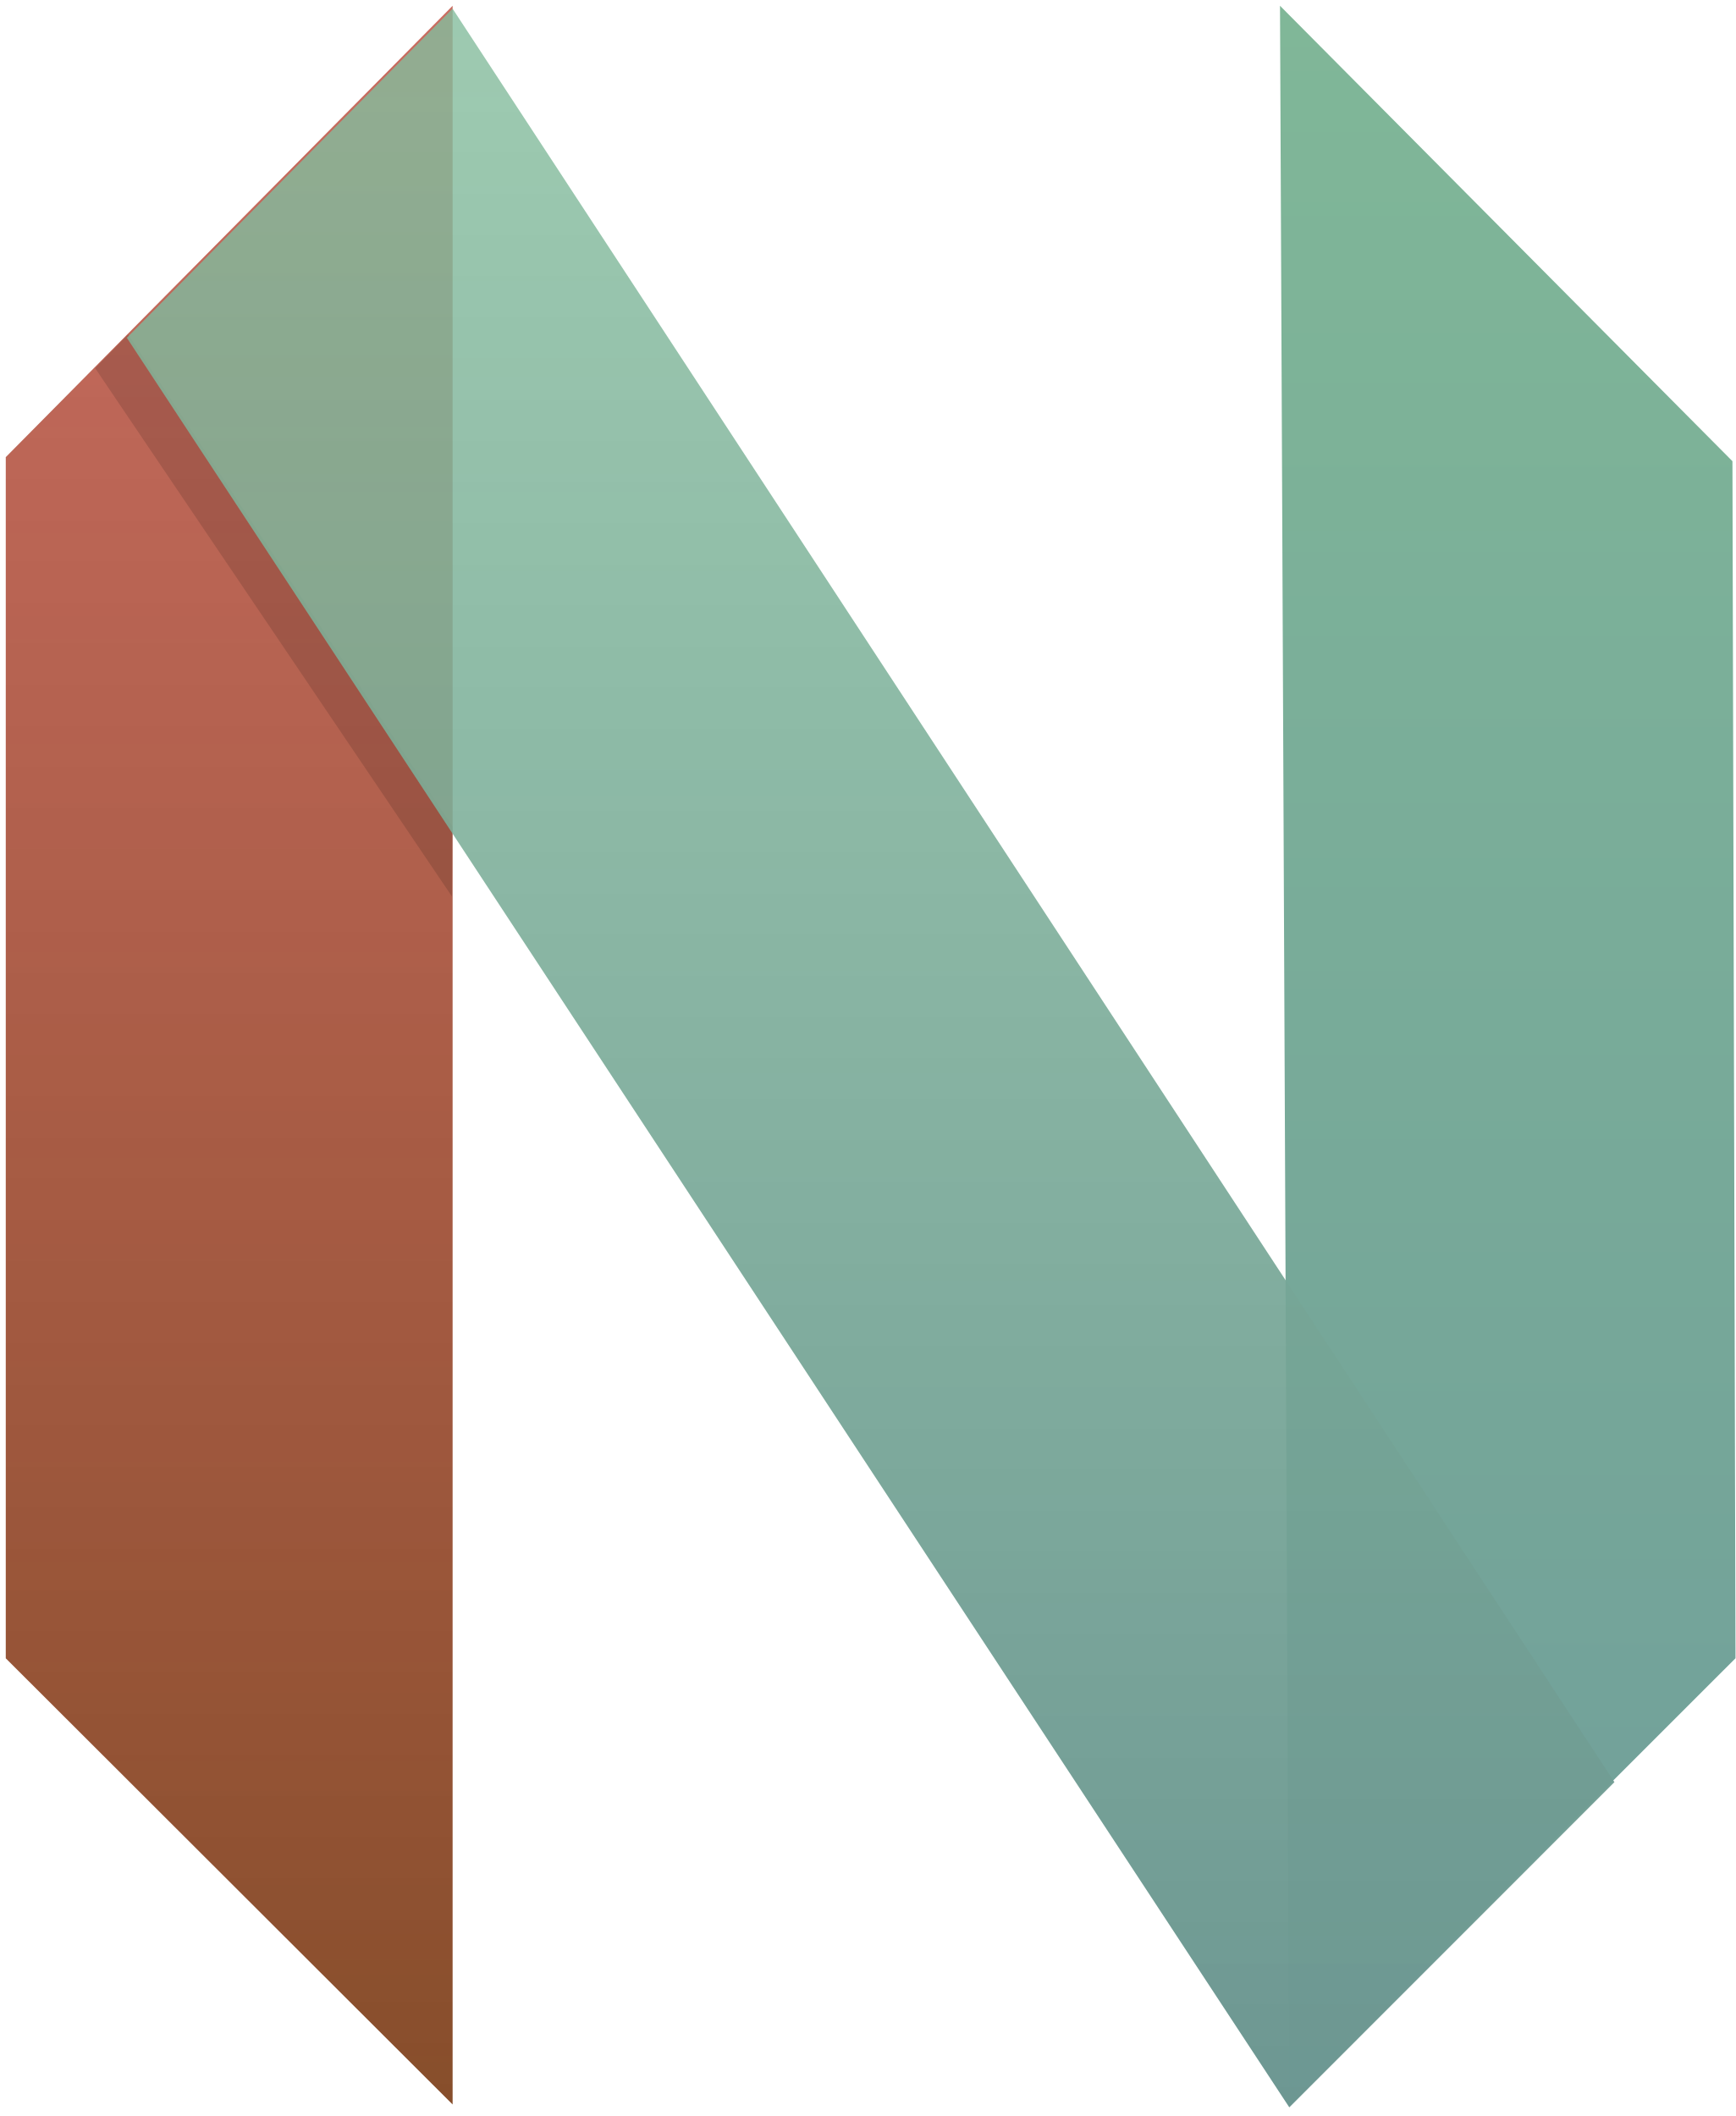
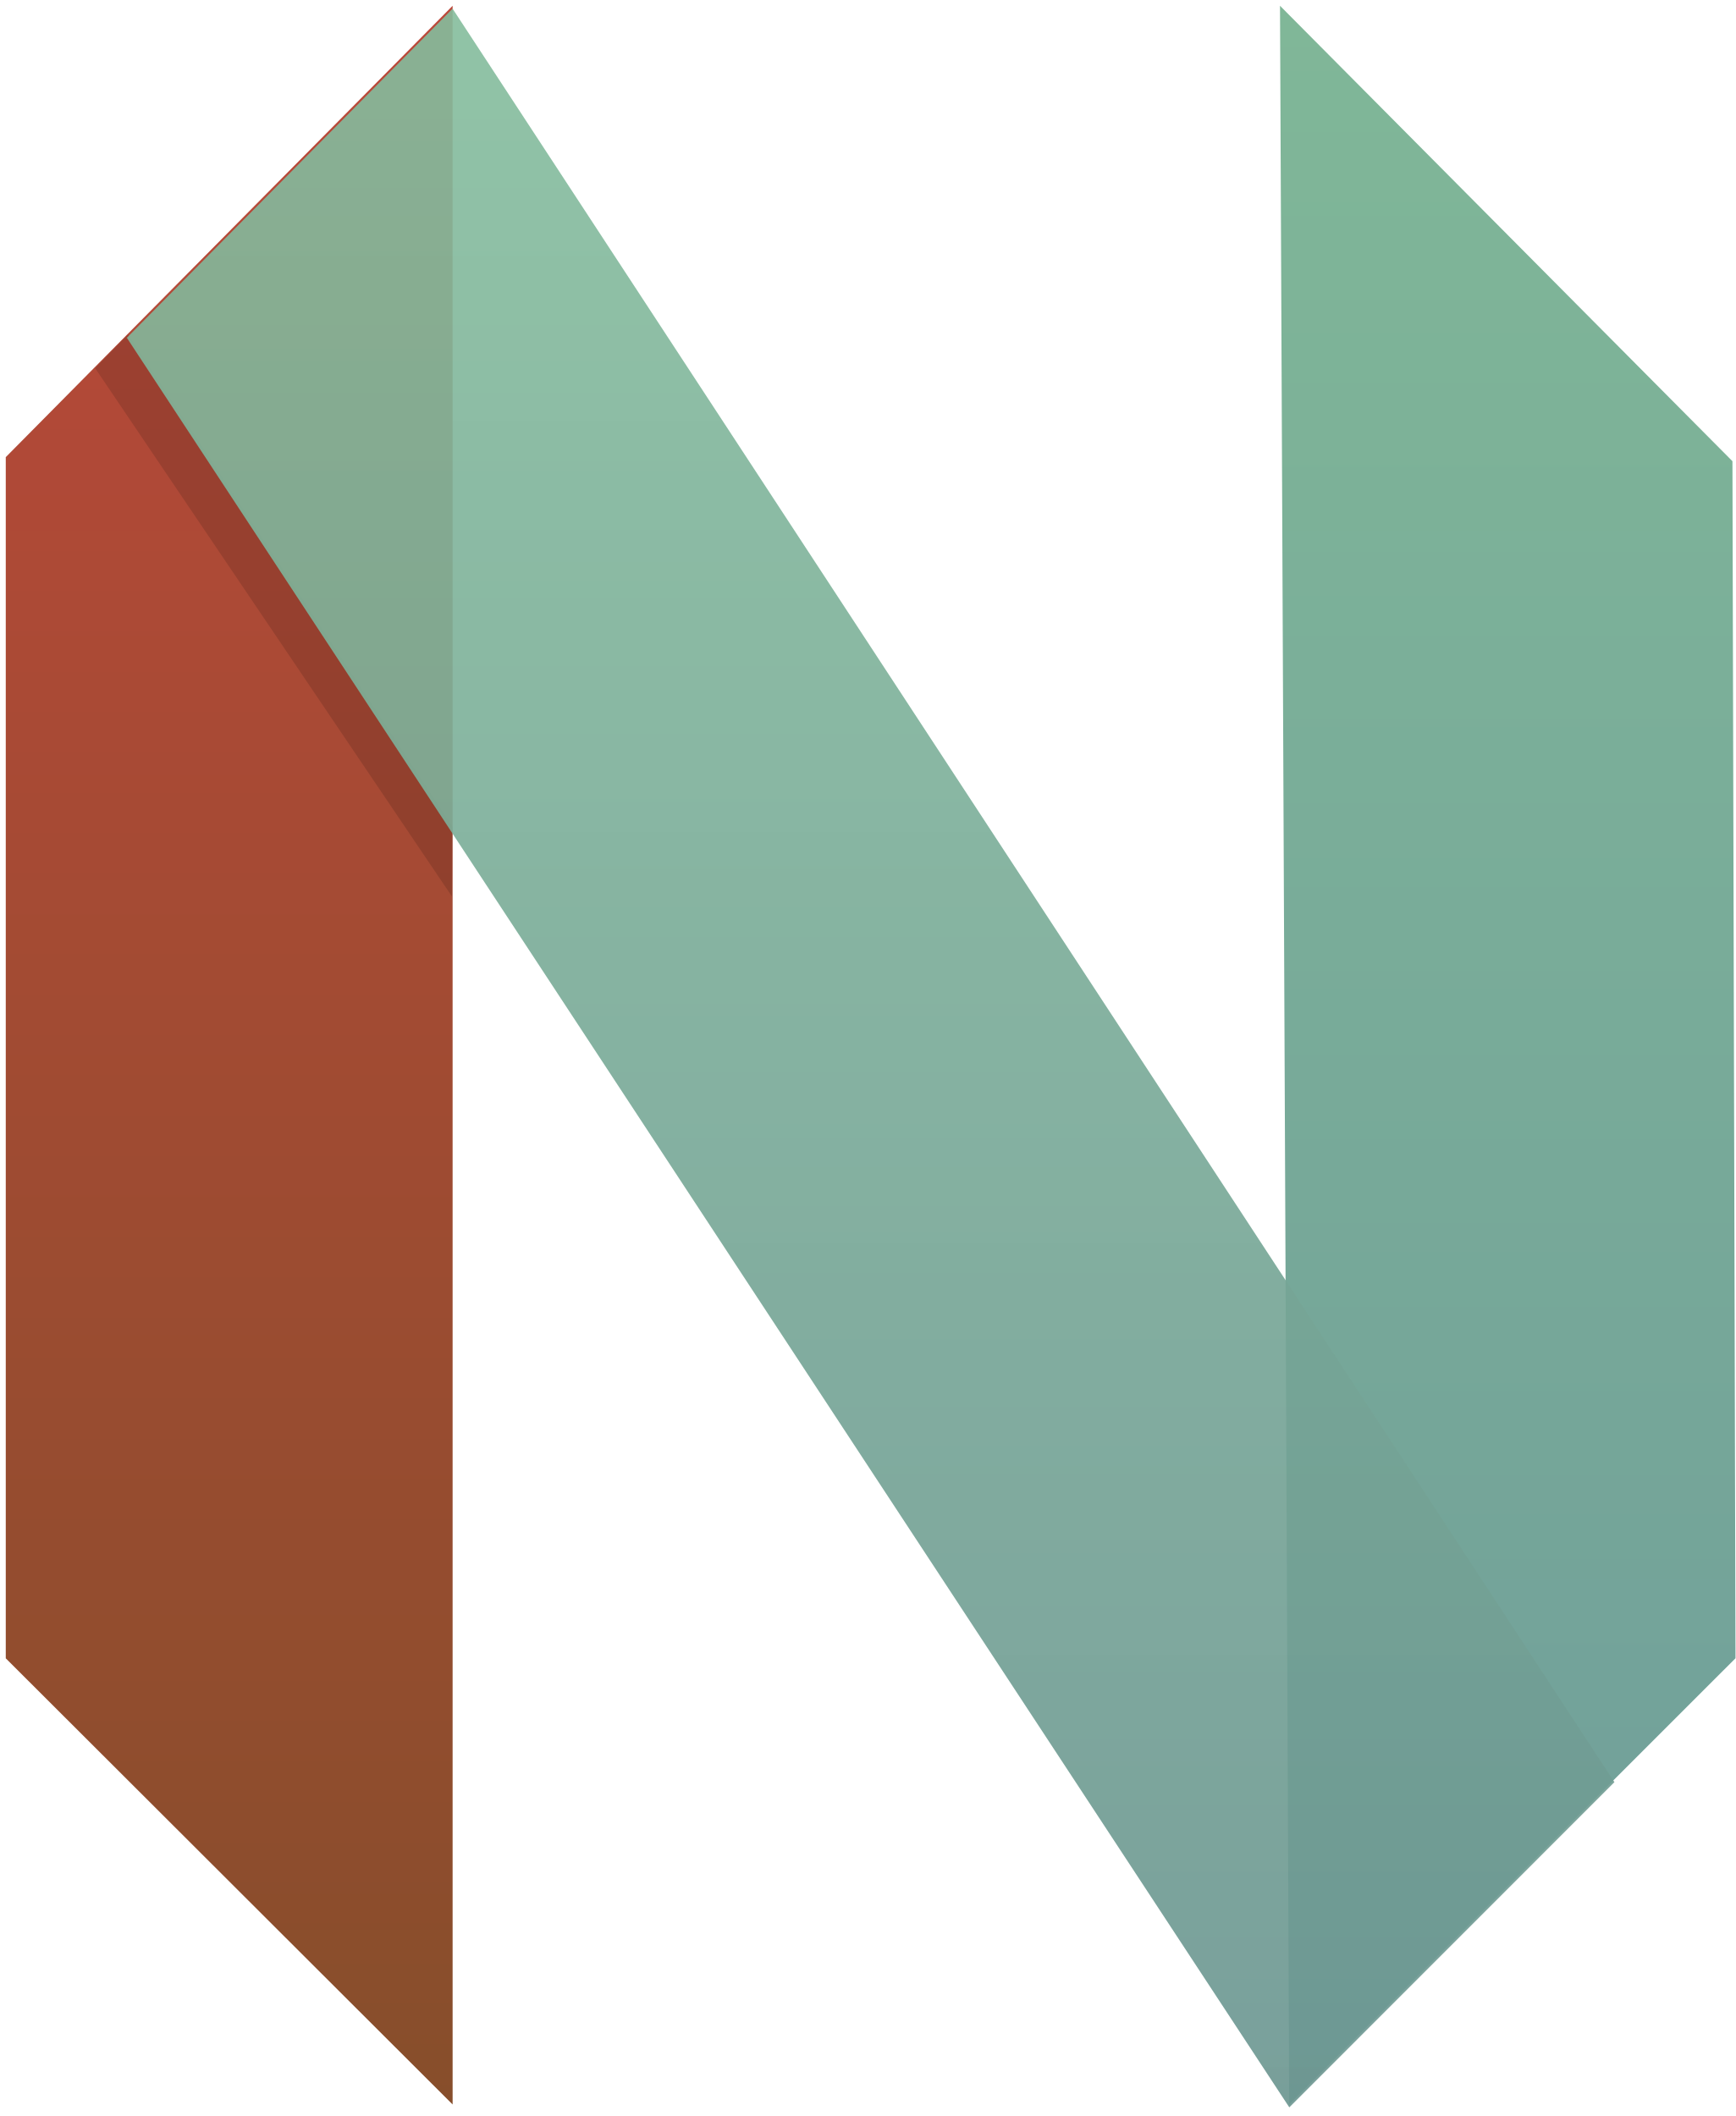
<svg xmlns="http://www.w3.org/2000/svg" width="602px" height="734px" viewBox="0 0 602 734" version="1.1" id="svg6">
  <description>Created with Sketch (http://www.bohemiancoding.com/sketch)</description>
  <defs id="defs6">
    <linearGradient x1="167.958" y1="-0.461" x2="167.958" y2="335.455" id="linearGradient-1" gradientTransform="matrix(0.461424,0,0,2.167204,2,3)" gradientUnits="userSpaceOnUse">
-       <stop stop-color="#16B0ED" stop-opacity="0.8" offset="0" id="stop1" style="stop-color:#bb483a;stop-opacity:0.8;" />
+       <stop stop-color="#16B0ED" stop-opacity="0.8" offset="0" id="stop1" style="stop-color:#bb483a;stop-opacity:1;" />
      <stop stop-color="#0F59B2" stop-opacity="0.837" offset="1" id="stop2" style="stop-color:#874e2b;stop-opacity:1;" />
    </linearGradient>
    <linearGradient x1="1118.343" y1="-0.466" x2="1118.343" y2="338.686" id="linearGradient-2" gradientTransform="matrix(-0.465868,0,0,2.146531,1044,3)" gradientUnits="userSpaceOnUse">
      <stop stop-color="#7DB643" offset="0" id="stop3" style="stop-color:#80b798;stop-opacity:1;" />
      <stop stop-color="#367533" offset="1" id="stop4" style="stop-color:#709e9a;stop-opacity:1;" />
    </linearGradient>
    <linearGradient x1="356.338" y1="0" x2="356.338" y2="612.901" id="linearGradient-3" gradientTransform="matrix(0.8418974,0,0,1.187793,2,3)" gradientUnits="userSpaceOnUse">
-       <stop stop-color="#88C649" stop-opacity="0.8" offset="0" id="stop5" style="stop-color:#85bd9d;stop-opacity:0.8;" />
-       <stop stop-color="#439240" stop-opacity="0.84" offset="1" id="stop6" style="stop-color:#6d9792;stop-opacity:1;" />
+       <stop stop-color="#88C649" stop-opacity="0.8" offset="0" id="stop5" style="stop-color:#85bd9d;stop-opacity:0.9;" />
+       <stop stop-color="#439240" stop-opacity="0.84" offset="1" id="stop6" style="stop-color:#6d9792;stop-opacity:0.92;" />
    </linearGradient>
  </defs>
  <g id="Page-1" stroke="none" stroke-width="1" fill="none" fill-rule="evenodd">
    <path d="M 2,158.57 157,2 V 730 L 2,575.238 Z" id="Left---green" fill="url(#linearGradient-1)" style="fill:url(#linearGradient-1)" />
    <path d="M 600.94,159.982 444,2 447.181,730 602,575.22 Z" id="Right---blue" fill="url(#linearGradient-2)" style="fill:url(#linearGradient-2)" />
    <path d="M 157,286.832 156.787,311 33,127.711 44.462,116 Z" id="Shadow" fill-opacity="0.13" fill="#000000" />
    <path d="M 156.986,3 560,618.19 447.225,731 44,117.172 Z" id="Cross---blue" fill="url(#linearGradient-3)" style="fill:url(#linearGradient-3)" />
  </g>
</svg>
